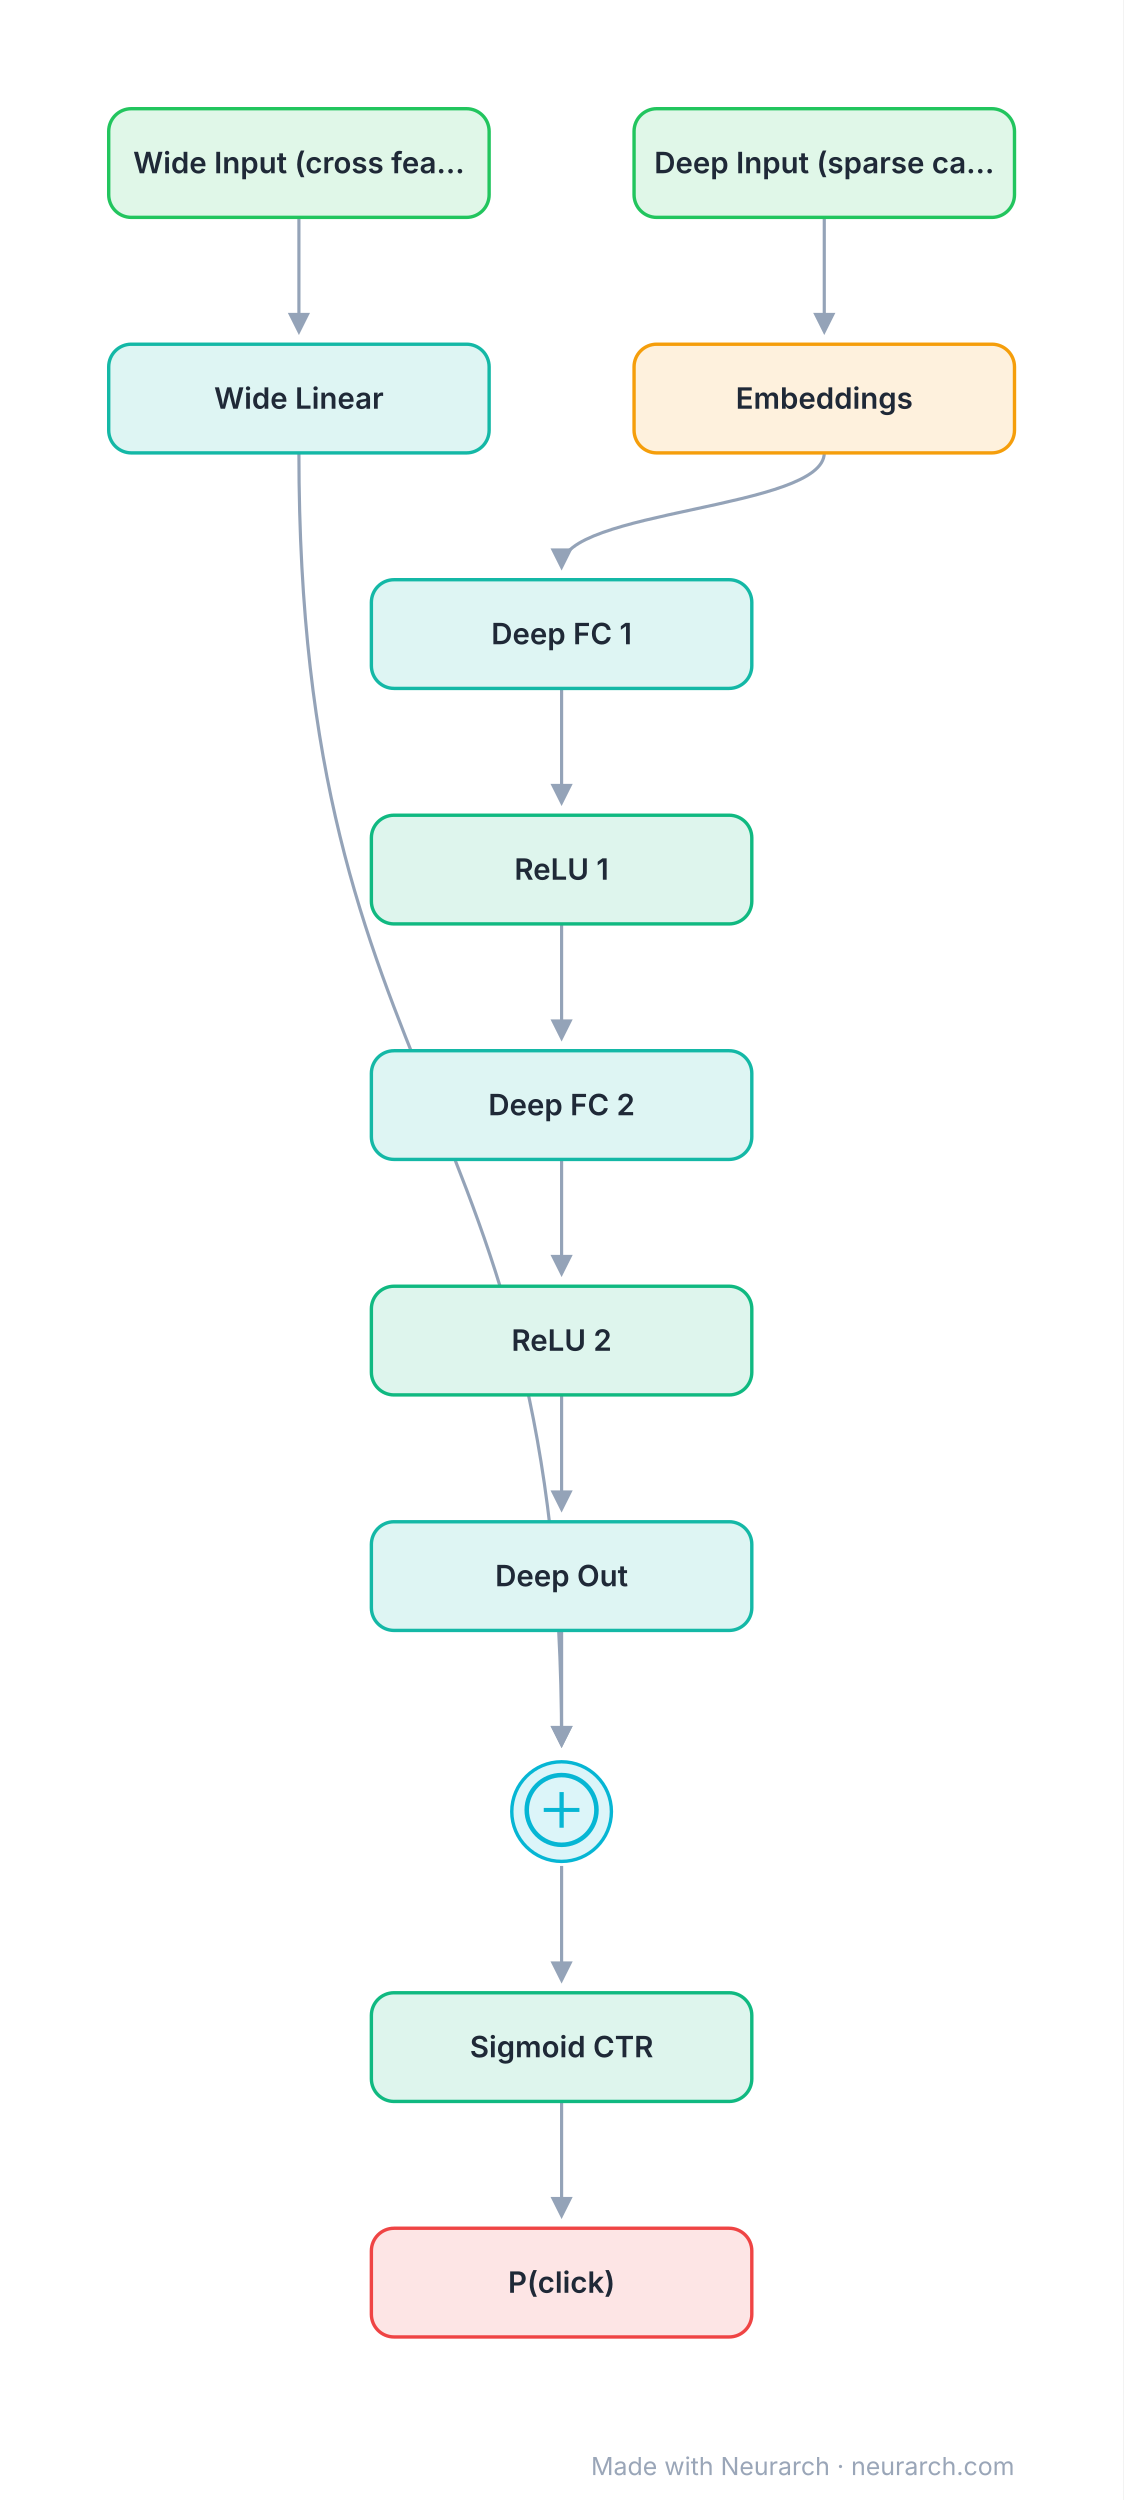
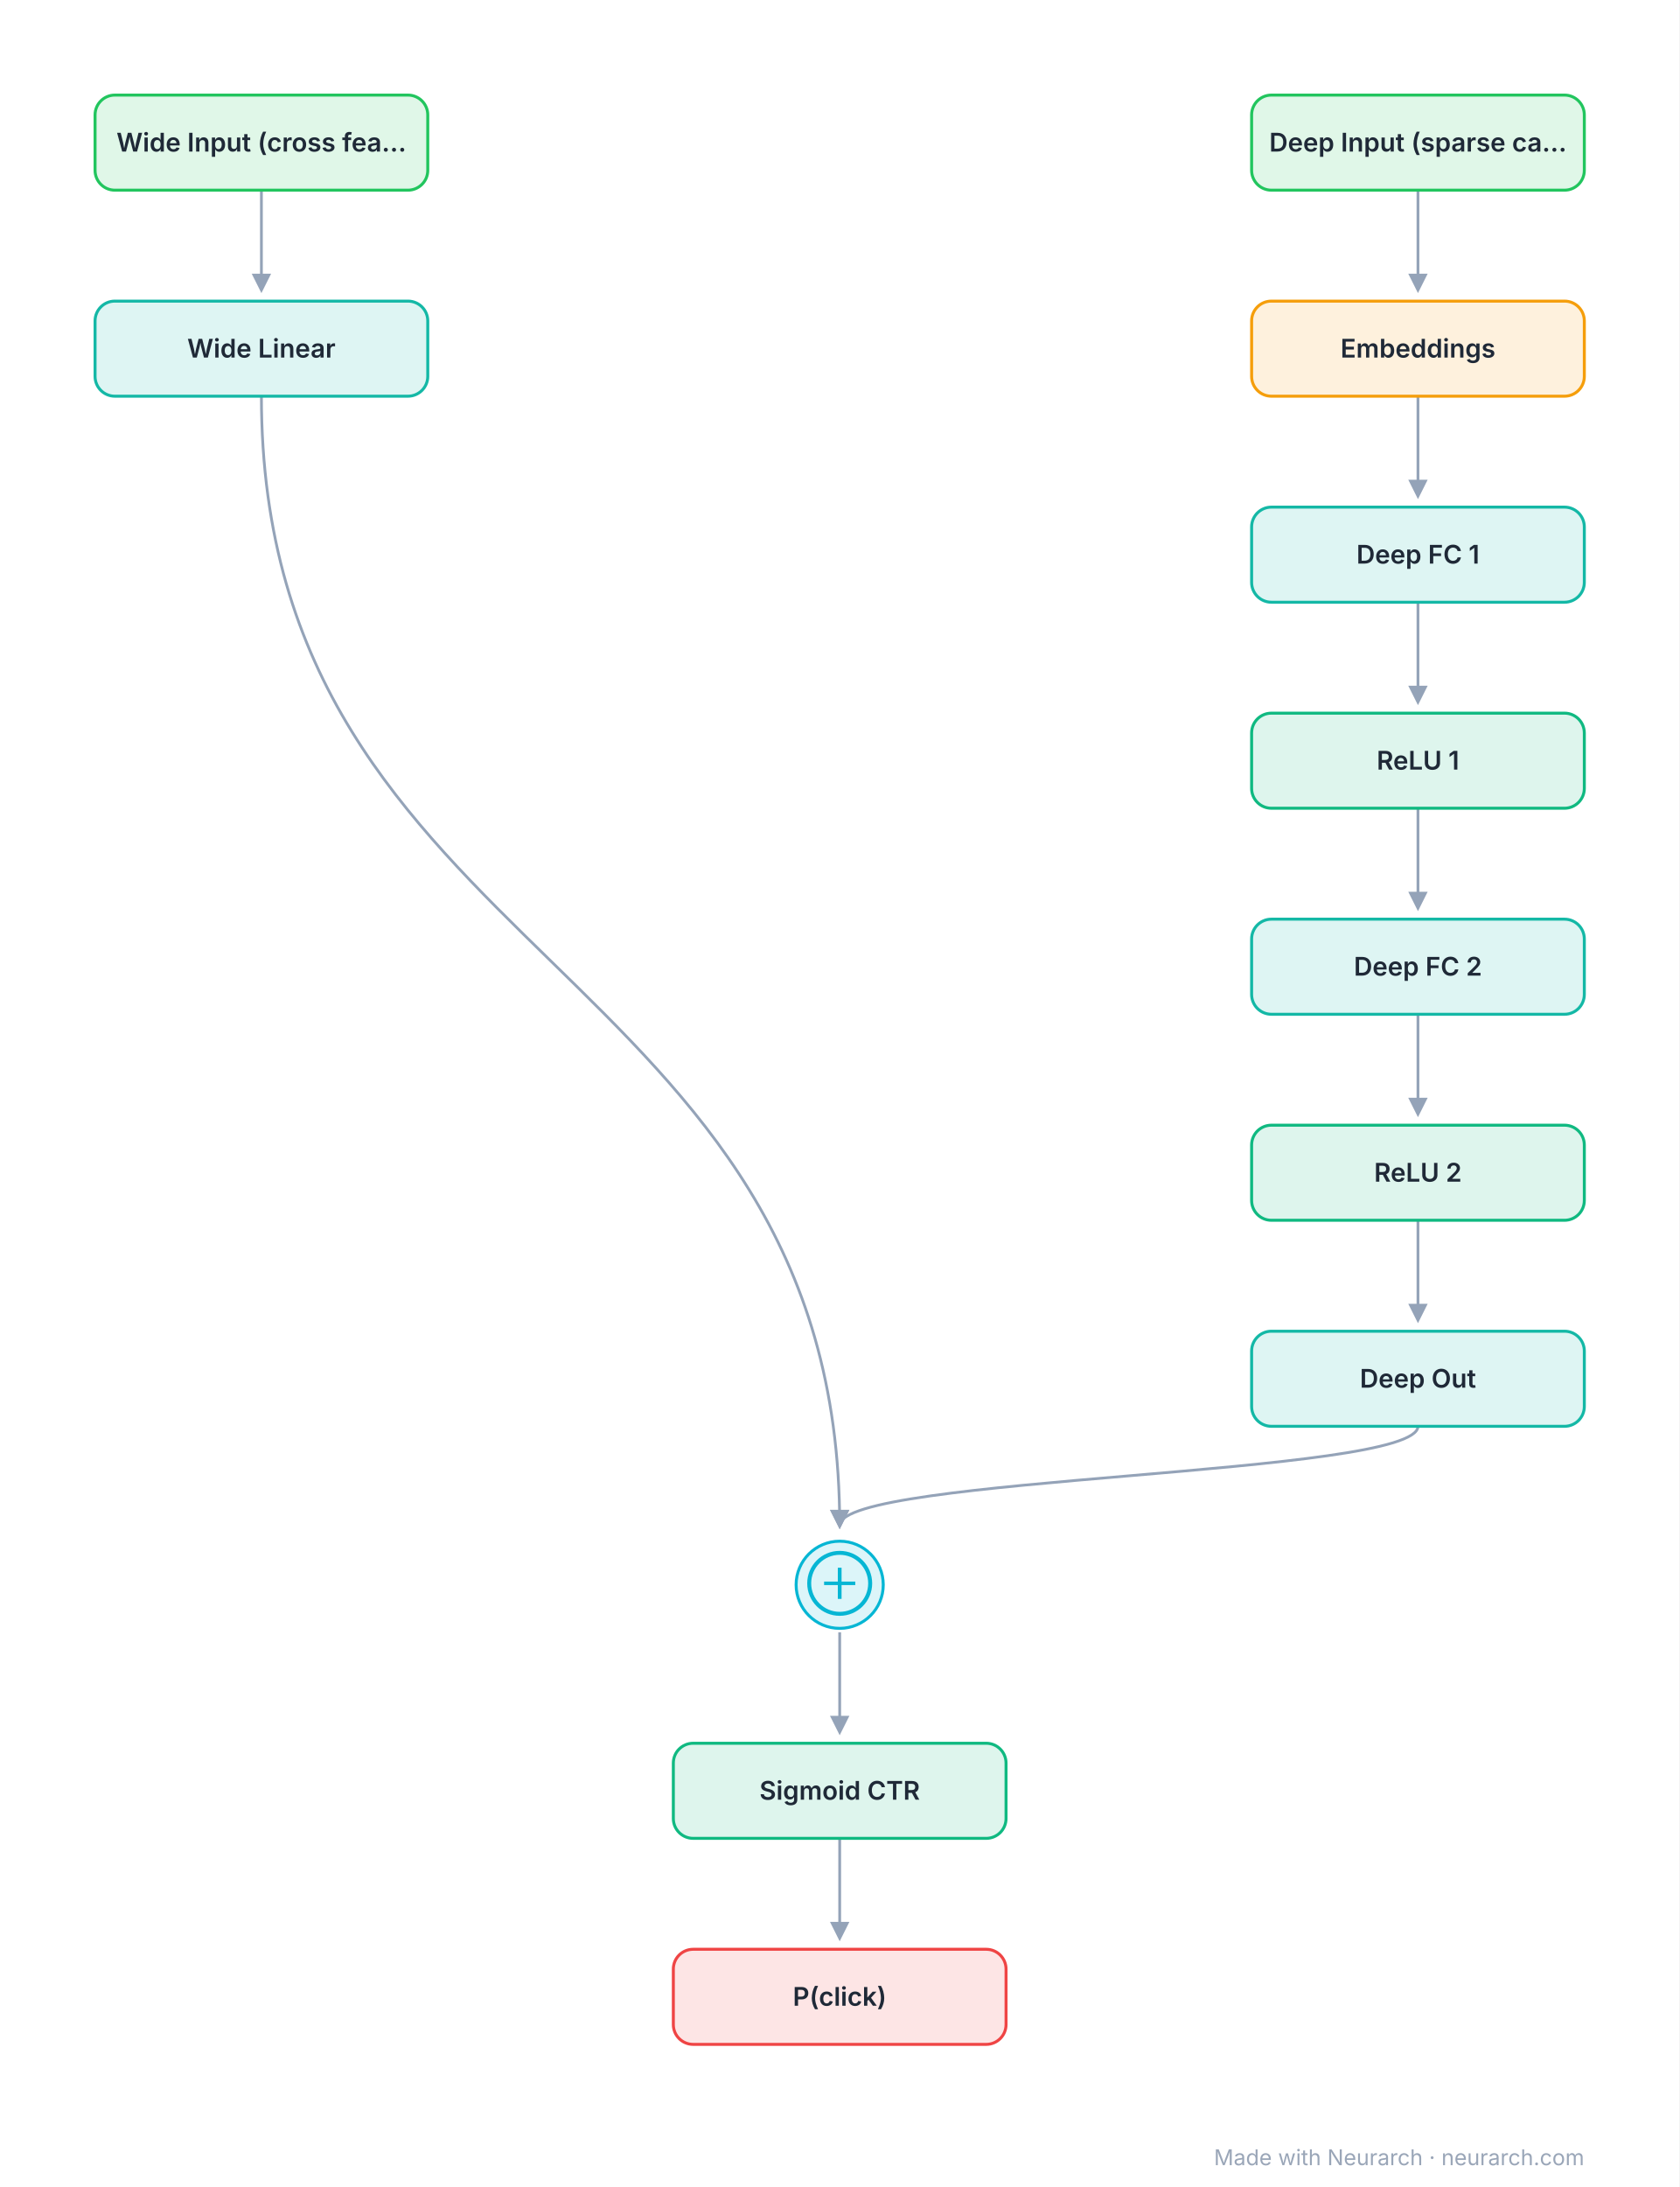
- <svg xmlns="http://www.w3.org/2000/svg" width="496" height="1104" viewBox="0 0 496 1104" font-family="-apple-system, 'Segoe UI', Inter, Helvetica, Arial, sans-serif">
+ <svg xmlns="http://www.w3.org/2000/svg" width="848" height="1104" viewBox="0 0 848 1104" font-family="-apple-system, 'Segoe UI', Inter, Helvetica, Arial, sans-serif">
  <defs>
    <marker id="arrow" viewBox="0 0 10 10" refX="8" refY="5" markerWidth="7" markerHeight="7" orient="auto-start-reverse">
      <path d="M0,0 L10,5 L0,10 z" fill="#94a3b8" />
    </marker>
  </defs>
-   <rect x="0" y="0" width="496" height="1104" fill="#ffffff" />
+   <rect x="0" y="0" width="848" height="1104" fill="#ffffff" />
  <path d="M132.0,96.0 C132.0,121.0 132.0,121.0 132.0,146.0" fill="none" stroke="#94a3b8" stroke-width="1.4" marker-end="url(#arrow)" />
-   <path d="M364.0,96.0 C364.0,121.0 364.0,121.0 364.0,146.0" fill="none" stroke="#94a3b8" stroke-width="1.4" marker-end="url(#arrow)" />
-   <path d="M364.0,200.0 C364.0,225.0 248.0,225.0 248.0,250.0" fill="none" stroke="#94a3b8" stroke-width="1.4" marker-end="url(#arrow)" />
-   <path d="M248.0,304.0 C248.0,329.0 248.0,329.0 248.0,354.0" fill="none" stroke="#94a3b8" stroke-width="1.4" marker-end="url(#arrow)" />
-   <path d="M248.0,408.0 C248.0,433.0 248.0,433.0 248.0,458.0" fill="none" stroke="#94a3b8" stroke-width="1.4" marker-end="url(#arrow)" />
-   <path d="M248.0,512.0 C248.0,537.0 248.0,537.0 248.0,562.0" fill="none" stroke="#94a3b8" stroke-width="1.4" marker-end="url(#arrow)" />
-   <path d="M248.0,616.0 C248.0,641.0 248.0,641.0 248.0,666.0" fill="none" stroke="#94a3b8" stroke-width="1.4" marker-end="url(#arrow)" />
-   <path d="M132.0,200.0 C132.0,485.0 248.0,485.0 248.0,770.0" fill="none" stroke="#94a3b8" stroke-width="1.4" marker-end="url(#arrow)" />
-   <path d="M248.0,720.0 C248.0,745.0 248.0,745.0 248.0,770.0" fill="none" stroke="#94a3b8" stroke-width="1.4" marker-end="url(#arrow)" />
-   <path d="M248.0,824.0 C248.0,849.0 248.0,849.0 248.0,874.0" fill="none" stroke="#94a3b8" stroke-width="1.4" marker-end="url(#arrow)" />
-   <path d="M248.0,928.0 C248.0,953.0 248.0,953.0 248.0,978.0" fill="none" stroke="#94a3b8" stroke-width="1.4" marker-end="url(#arrow)" />
+   <path d="M716.0,96.0 C716.0,121.0 716.0,121.0 716.0,146.0" fill="none" stroke="#94a3b8" stroke-width="1.4" marker-end="url(#arrow)" />
+   <path d="M716.0,200.0 C716.0,225.0 716.0,225.0 716.0,250.0" fill="none" stroke="#94a3b8" stroke-width="1.4" marker-end="url(#arrow)" />
+   <path d="M716.0,304.0 C716.0,329.0 716.0,329.0 716.0,354.0" fill="none" stroke="#94a3b8" stroke-width="1.4" marker-end="url(#arrow)" />
+   <path d="M716.0,408.0 C716.0,433.0 716.0,433.0 716.0,458.0" fill="none" stroke="#94a3b8" stroke-width="1.4" marker-end="url(#arrow)" />
+   <path d="M716.0,512.0 C716.0,537.0 716.0,537.0 716.0,562.0" fill="none" stroke="#94a3b8" stroke-width="1.4" marker-end="url(#arrow)" />
+   <path d="M716.0,616.0 C716.0,641.0 716.0,641.0 716.0,666.0" fill="none" stroke="#94a3b8" stroke-width="1.4" marker-end="url(#arrow)" />
+   <path d="M132.0,200.0 C132.0,485.0 424.0,485.0 424.0,770.0" fill="none" stroke="#94a3b8" stroke-width="1.4" marker-end="url(#arrow)" />
+   <path d="M716.0,720.0 C716.0,745.0 424.0,745.0 424.0,770.0" fill="none" stroke="#94a3b8" stroke-width="1.4" marker-end="url(#arrow)" />
+   <path d="M424.0,824.0 C424.0,849.0 424.0,849.0 424.0,874.0" fill="none" stroke="#94a3b8" stroke-width="1.4" marker-end="url(#arrow)" />
+   <path d="M424.0,928.0 C424.0,953.0 424.0,953.0 424.0,978.0" fill="none" stroke="#94a3b8" stroke-width="1.4" marker-end="url(#arrow)" />
  <rect x="48.0" y="48.0" width="168" height="48" rx="10" fill="rgb(224, 247, 232)" stroke="#22c55e" stroke-width="1.5" />
  <text x="132.0" y="76.5" text-anchor="middle" font-size="13" font-weight="600" fill="#1f2937">Wide Input (cross fea…</text>
  <rect x="48.0" y="152.0" width="168" height="48" rx="10" fill="rgb(222, 245, 243)" stroke="#14b8a6" stroke-width="1.5" />
  <text x="132.0" y="180.5" text-anchor="middle" font-size="13" font-weight="600" fill="#1f2937">Wide Linear</text>
-   <rect x="280.0" y="48.0" width="168" height="48" rx="10" fill="rgb(224, 247, 232)" stroke="#22c55e" stroke-width="1.5" />
-   <text x="364.0" y="76.5" text-anchor="middle" font-size="13" font-weight="600" fill="#1f2937">Deep Input (sparse ca…</text>
-   <rect x="280.0" y="152.0" width="168" height="48" rx="10" fill="rgb(254, 241, 221)" stroke="#f59e0b" stroke-width="1.5" />
-   <text x="364.0" y="180.5" text-anchor="middle" font-size="13" font-weight="600" fill="#1f2937">Embeddings</text>
-   <rect x="164.0" y="256.0" width="168" height="48" rx="10" fill="rgb(222, 245, 243)" stroke="#14b8a6" stroke-width="1.5" />
-   <text x="248.0" y="284.5" text-anchor="middle" font-size="13" font-weight="600" fill="#1f2937">Deep FC 1</text>
-   <rect x="164.0" y="360.0" width="168" height="48" rx="10" fill="rgb(222, 245, 237)" stroke="#10b981" stroke-width="1.5" />
-   <text x="248.0" y="388.5" text-anchor="middle" font-size="13" font-weight="600" fill="#1f2937">ReLU 1</text>
-   <rect x="164.0" y="464.0" width="168" height="48" rx="10" fill="rgb(222, 245, 243)" stroke="#14b8a6" stroke-width="1.5" />
-   <text x="248.0" y="492.5" text-anchor="middle" font-size="13" font-weight="600" fill="#1f2937">Deep FC 2</text>
-   <rect x="164.0" y="568.0" width="168" height="48" rx="10" fill="rgb(222, 245, 237)" stroke="#10b981" stroke-width="1.5" />
-   <text x="248.0" y="596.5" text-anchor="middle" font-size="13" font-weight="600" fill="#1f2937">ReLU 2</text>
-   <rect x="164.0" y="672.0" width="168" height="48" rx="10" fill="rgb(222, 245, 243)" stroke="#14b8a6" stroke-width="1.5" />
-   <text x="248.0" y="700.5" text-anchor="middle" font-size="13" font-weight="600" fill="#1f2937">Deep Out</text>
-   <circle cx="248.0" cy="800.0" r="22" fill="rgb(220, 245, 249)" stroke="#06b6d4" stroke-width="1.5" />
-   <text x="248.0" y="808.0" text-anchor="middle" font-size="24" fill="#06b6d4">⊕</text>
-   <rect x="164.0" y="880.0" width="168" height="48" rx="10" fill="rgb(222, 245, 237)" stroke="#10b981" stroke-width="1.5" />
-   <text x="248.0" y="908.5" text-anchor="middle" font-size="13" font-weight="600" fill="#1f2937">Sigmoid CTR</text>
-   <rect x="164.0" y="984.0" width="168" height="48" rx="10" fill="rgb(253, 229, 229)" stroke="#ef4444" stroke-width="1.5" />
-   <text x="248.0" y="1012.5" text-anchor="middle" font-size="13" font-weight="600" fill="#1f2937">P(click)</text>
-   <text x="448.0" y="1093.0" text-anchor="end" font-size="11" fill="#9aa6b8">Made with Neurarch · neurarch.com</text>
+   <rect x="632.0" y="48.0" width="168" height="48" rx="10" fill="rgb(224, 247, 232)" stroke="#22c55e" stroke-width="1.5" />
+   <text x="716.0" y="76.5" text-anchor="middle" font-size="13" font-weight="600" fill="#1f2937">Deep Input (sparse ca…</text>
+   <rect x="632.0" y="152.0" width="168" height="48" rx="10" fill="rgb(254, 241, 221)" stroke="#f59e0b" stroke-width="1.5" />
+   <text x="716.0" y="180.5" text-anchor="middle" font-size="13" font-weight="600" fill="#1f2937">Embeddings</text>
+   <rect x="632.0" y="256.0" width="168" height="48" rx="10" fill="rgb(222, 245, 243)" stroke="#14b8a6" stroke-width="1.5" />
+   <text x="716.0" y="284.5" text-anchor="middle" font-size="13" font-weight="600" fill="#1f2937">Deep FC 1</text>
+   <rect x="632.0" y="360.0" width="168" height="48" rx="10" fill="rgb(222, 245, 237)" stroke="#10b981" stroke-width="1.5" />
+   <text x="716.0" y="388.5" text-anchor="middle" font-size="13" font-weight="600" fill="#1f2937">ReLU 1</text>
+   <rect x="632.0" y="464.0" width="168" height="48" rx="10" fill="rgb(222, 245, 243)" stroke="#14b8a6" stroke-width="1.5" />
+   <text x="716.0" y="492.5" text-anchor="middle" font-size="13" font-weight="600" fill="#1f2937">Deep FC 2</text>
+   <rect x="632.0" y="568.0" width="168" height="48" rx="10" fill="rgb(222, 245, 237)" stroke="#10b981" stroke-width="1.5" />
+   <text x="716.0" y="596.5" text-anchor="middle" font-size="13" font-weight="600" fill="#1f2937">ReLU 2</text>
+   <rect x="632.0" y="672.0" width="168" height="48" rx="10" fill="rgb(222, 245, 243)" stroke="#14b8a6" stroke-width="1.5" />
+   <text x="716.0" y="700.5" text-anchor="middle" font-size="13" font-weight="600" fill="#1f2937">Deep Out</text>
+   <circle cx="424.0" cy="800.0" r="22" fill="rgb(220, 245, 249)" stroke="#06b6d4" stroke-width="1.5" />
+   <text x="424.0" y="808.0" text-anchor="middle" font-size="24" fill="#06b6d4">⊕</text>
+   <rect x="340.0" y="880.0" width="168" height="48" rx="10" fill="rgb(222, 245, 237)" stroke="#10b981" stroke-width="1.5" />
+   <text x="424.0" y="908.5" text-anchor="middle" font-size="13" font-weight="600" fill="#1f2937">Sigmoid CTR</text>
+   <rect x="340.0" y="984.0" width="168" height="48" rx="10" fill="rgb(253, 229, 229)" stroke="#ef4444" stroke-width="1.5" />
+   <text x="424.0" y="1012.5" text-anchor="middle" font-size="13" font-weight="600" fill="#1f2937">P(click)</text>
+   <text x="800.0" y="1093.0" text-anchor="end" font-size="11" fill="#9aa6b8">Made with Neurarch · neurarch.com</text>
</svg>
